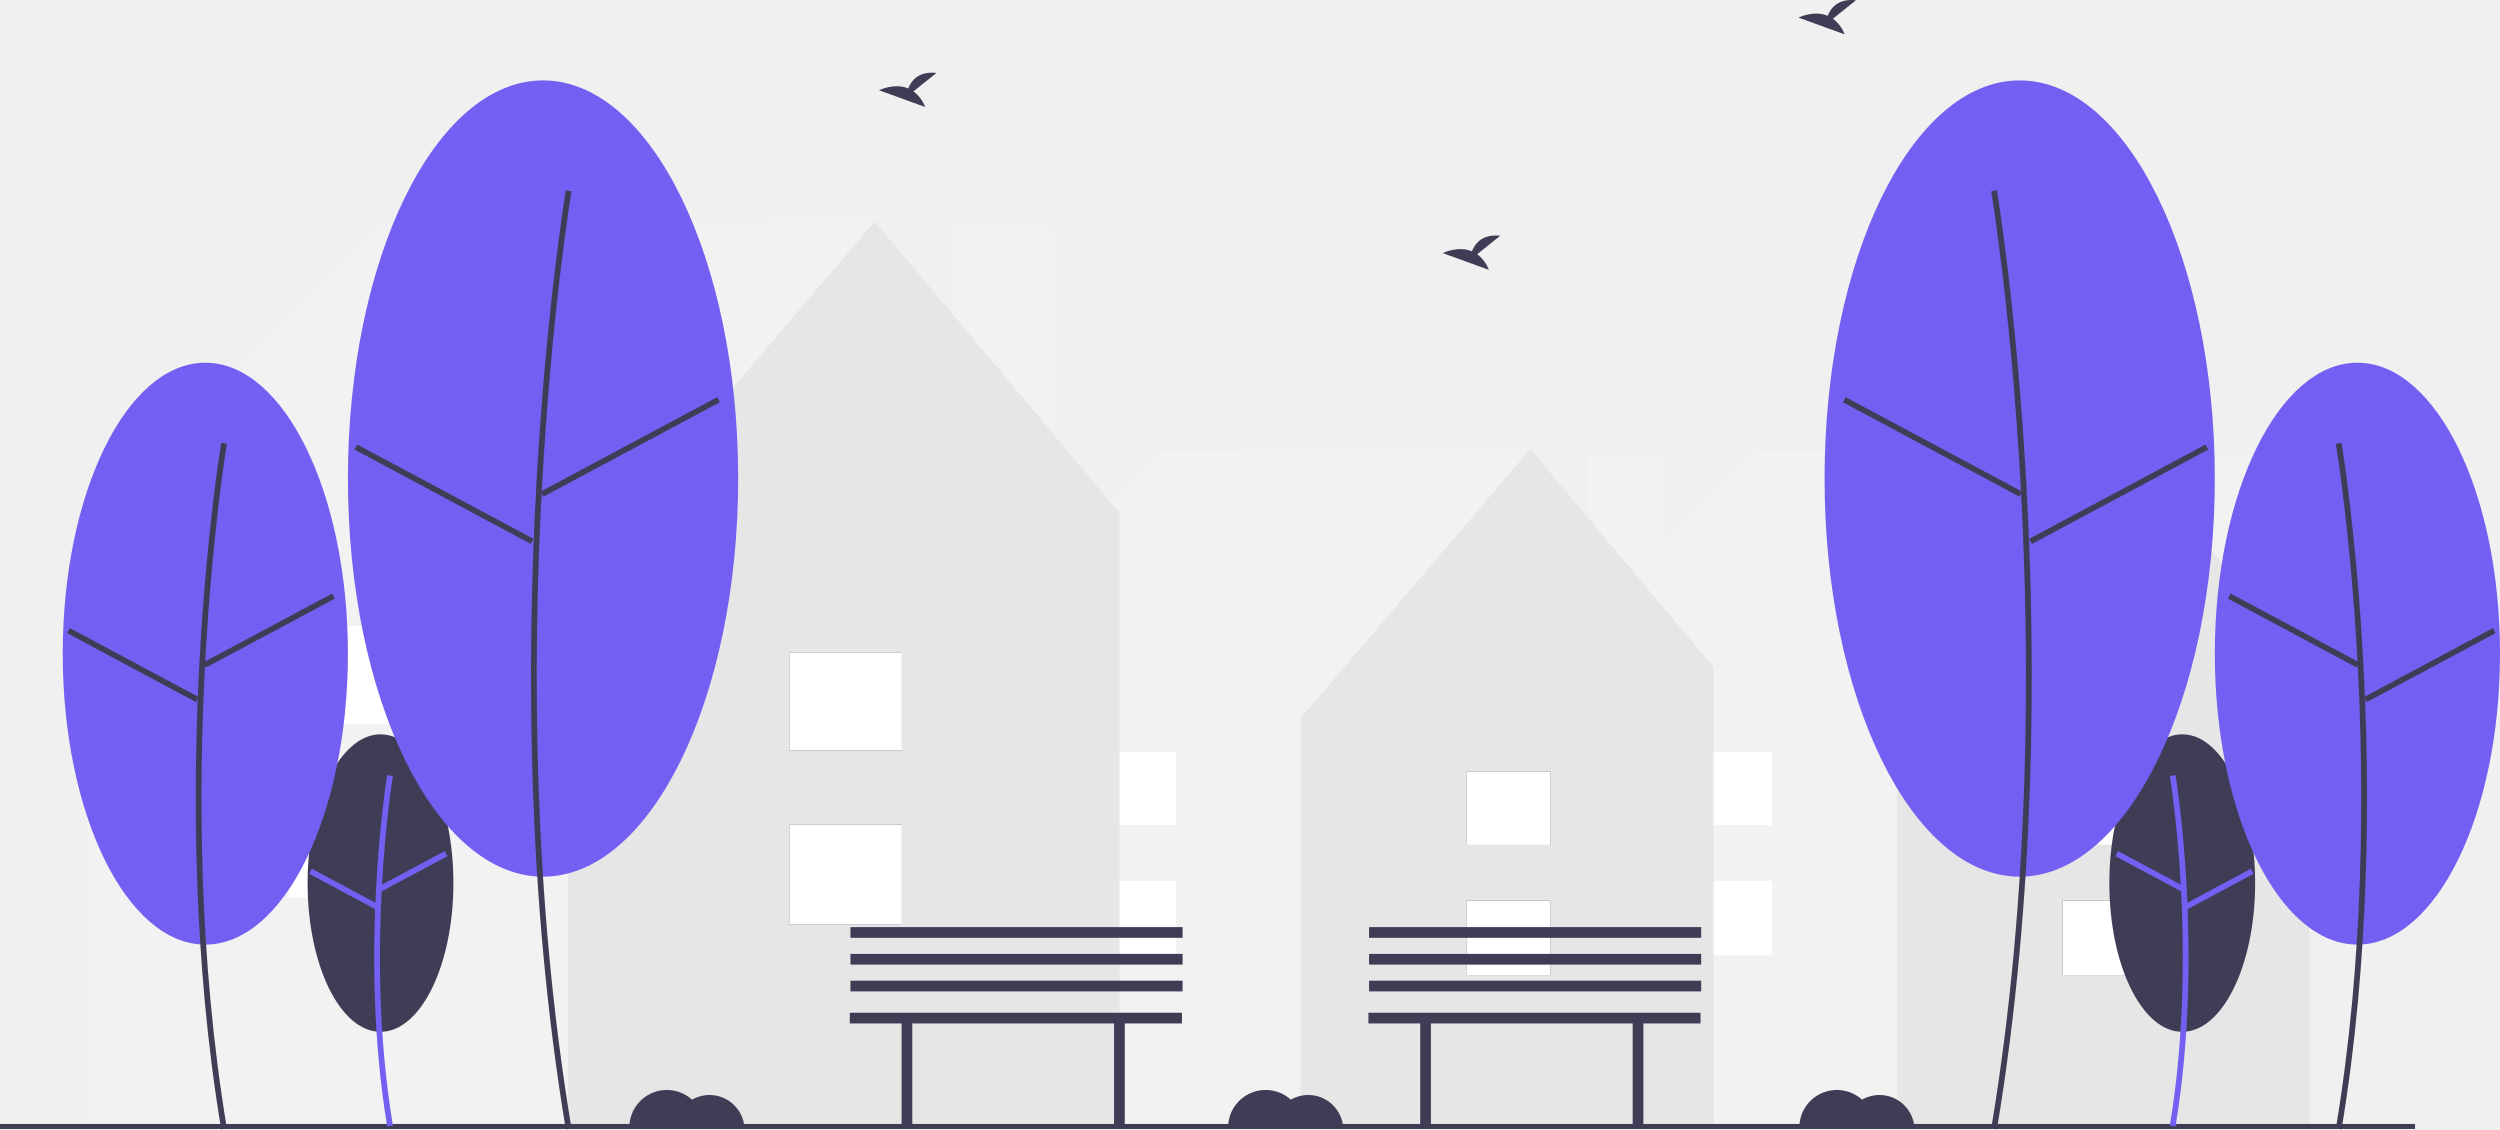
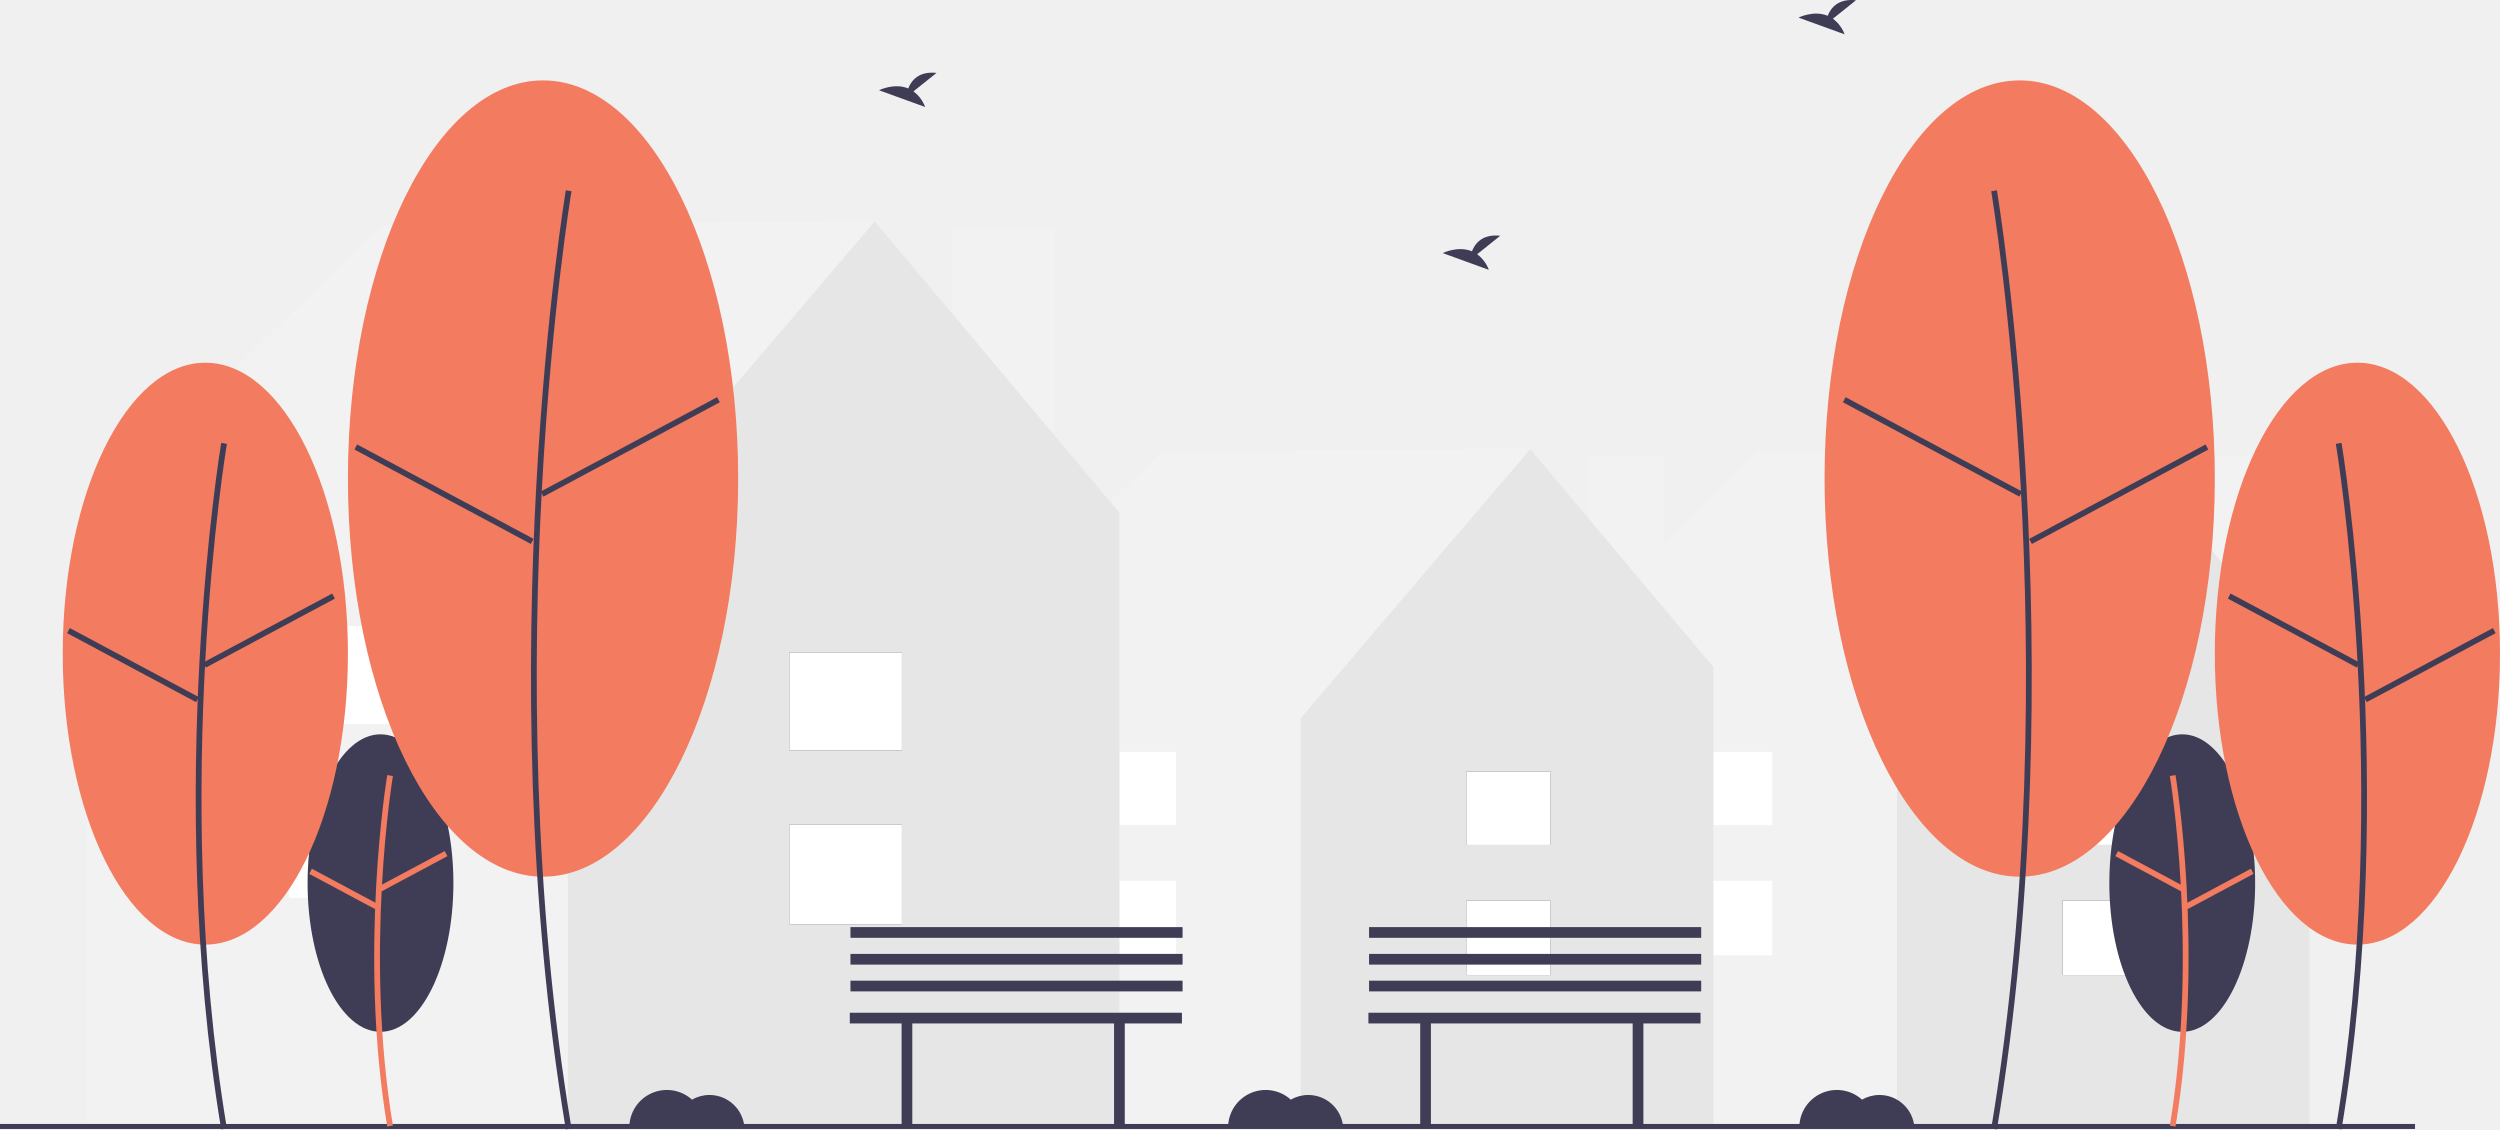
<svg xmlns="http://www.w3.org/2000/svg" id="be3e1a43-0c7b-454d-900a-5620992e061d" data-name="Layer 1" width="997.861" height="450.808" viewBox="0 0 997.861 450.808">
  <rect x="871.992" y="181.558" width="30.159" height="104.398" fill="#f2f2f2" />
  <polygon points="922.068 266.317 848.715 179.052 701.475 180.398 612.156 267.396 613.961 268.556 613.316 268.556 613.316 449.513 921.871 449.513 921.871 268.556 922.068 266.317" fill="#f2f2f2" />
  <polygon points="848.792 179.238 757.154 286.674 757.154 449.513 921.871 449.513 921.871 266.236 848.792 179.238" fill="#e6e6e6" />
  <rect x="823.272" y="359.461" width="33.639" height="29.733" fill="#3f3d56" />
  <rect x="823.272" y="307.996" width="33.639" height="29.262" fill="#3f3d56" />
  <rect x="823.272" y="359.461" width="33.639" height="29.733" fill="#fff" />
  <rect x="823.272" y="307.996" width="33.639" height="29.262" fill="#fff" />
  <rect x="673.777" y="351.571" width="33.639" height="29.733" fill="#fff" />
  <rect x="673.777" y="300.106" width="33.639" height="29.262" fill="#fff" />
  <rect x="633.992" y="181.558" width="30.159" height="104.398" fill="#f2f2f2" />
  <polygon points="684.068 266.317 610.715 179.052 463.475 180.398 374.156 267.396 375.961 268.556 375.316 268.556 375.316 449.513 683.871 449.513 683.871 268.556 684.068 266.317" fill="#f2f2f2" />
  <polygon points="610.792 179.238 519.154 286.674 519.154 449.513 683.871 449.513 683.871 266.236 610.792 179.238" fill="#e6e6e6" />
  <rect x="585.272" y="359.461" width="33.639" height="29.733" fill="#3f3d56" />
  <rect x="585.272" y="307.996" width="33.639" height="29.262" fill="#3f3d56" />
  <rect x="585.272" y="359.461" width="33.639" height="29.733" fill="#fff" />
  <rect x="585.272" y="307.996" width="33.639" height="29.262" fill="#fff" />
  <rect x="435.777" y="351.571" width="33.639" height="29.733" fill="#fff" />
  <rect x="435.777" y="300.106" width="33.639" height="29.262" fill="#fff" />
  <rect x="380.154" y="91.46" width="40.3" height="139.501" fill="#f2f2f2" />
  <polygon points="447.068 204.718 349.051 88.112 152.302 89.91 32.951 206.161 35.362 207.711 34.501 207.711 34.501 449.513 446.804 449.513 446.804 207.711 447.068 204.718" fill="#f2f2f2" />
  <polygon points="349.153 88.36 226.702 231.921 226.702 449.513 446.804 449.513 446.804 204.611 349.153 88.36" fill="#e6e6e6" />
  <rect x="315.053" y="329.181" width="44.95" height="39.731" fill="#3f3d56" />
  <rect x="315.053" y="260.412" width="44.95" height="39.101" fill="#3f3d56" />
  <rect x="315.053" y="329.181" width="44.95" height="39.731" fill="#fff" />
  <rect x="315.053" y="260.412" width="44.95" height="39.101" fill="#fff" />
  <rect x="115.29" y="318.639" width="44.95" height="39.731" fill="#fff" />
  <rect x="115.29" y="249.869" width="44.95" height="39.101" fill="#fff" />
  <rect y="448.62" width="963.951" height="2" fill="#3f3d56" />
  <ellipse cx="151.872" cy="352.472" rx="29.099" ry="59.374" fill="#3f3d56" />
-   <path d="M255.629,674.254c-11.655-69.925-.117-139.598.001-140.293l2.267.384c-.117.692-11.588,69.998.001,139.532Z" transform="translate(-101.0694 -224.5959)" fill="#7360f2" />
-   <rect x="251.026" y="571.202" width="29.841" height="2.3" transform="translate(-339.5816 -31.50095) rotate(-28.1416)" fill="#7360f2" />
-   <rect x="237.023" y="564.485" width="2.3" height="29.842" transform="translate(-486.1247 291.3715) rotate(-61.84204)" fill="#7360f2" />
-   <ellipse cx="81.955" cy="260.903" rx="56.915" ry="116.129" fill="#7360f2" />
+   <path d="M255.629,674.254c-11.655-69.925-.117-139.598.001-140.293l2.267.384c-.117.692-11.588,69.998.001,139.532Z" transform="translate(-101.0694 -224.5959)" fill="#f27b60" />
+   <rect x="251.026" y="571.202" width="29.841" height="2.3" transform="translate(-339.5816 -31.50095) rotate(-28.1416)" fill="#f27b60" />
+   <rect x="237.023" y="564.485" width="2.3" height="29.842" transform="translate(-486.1247 291.3715) rotate(-61.84204)" fill="#f27b60" />
+   <ellipse cx="81.955" cy="260.903" rx="56.915" ry="116.129" fill="#f27b60" />
  <path d="M189.364,675.404c-22.765-136.585-.23-272.673.001-274.032l2.267.384c-.23,1.355-22.698,137.077.001,273.271Z" transform="translate(-101.0694 -224.5959)" fill="#3f3d56" />
  <rect x="179.276" y="475.125" width="58.368" height="2.3" transform="translate(-301.0624 -69.97216) rotate(-28.1416)" fill="#3f3d56" />
  <rect x="152.989" y="460.889" width="2.3" height="58.368" transform="translate(-451.7425 170.111) rotate(-61.84258)" fill="#3f3d56" />
-   <ellipse cx="216.754" cy="191.008" rx="77.883" ry="158.914" fill="#7360f2" />
+   <ellipse cx="216.754" cy="191.008" rx="77.883" ry="158.914" fill="#f27b60" />
  <path d="M326.916,675.404c-31.14-186.837-.314-372.992.001-374.851l2.267.384c-.314,1.855-31.074,187.644.001,374.089Z" transform="translate(-101.0694 -224.5959)" fill="#3f3d56" />
  <rect x="312.694" y="401.831" width="79.871" height="2.3" transform="translate(-249.45 -10.63875) rotate(-28.1416)" fill="#3f3d56" />
  <rect x="277.146" y="381.926" width="2.3" height="79.871" transform="translate(-326.0358 243.5579) rotate(-61.84329)" fill="#3f3d56" />
  <ellipse cx="871.029" cy="352.472" rx="29.099" ry="59.374" fill="#3f3d56" />
-   <path d="M969.412,674.254c11.655-69.925.117-139.598-.001-140.293l-2.267.384c.117.692,11.588,69.998-.001,139.532Z" transform="translate(-101.0694 -224.5959)" fill="#7360f2" />
-   <rect x="957.944" y="557.431" width="2.3" height="29.841" transform="translate(-99.02545 923.5193) rotate(-61.8584)" fill="#7360f2" />
-   <rect x="971.946" y="578.256" width="29.842" height="2.3" transform="translate(-257.6977 309.6834) rotate(-28.15796)" fill="#7360f2" />
-   <ellipse cx="940.946" cy="260.903" rx="56.915" ry="116.129" fill="#7360f2" />
+   <path d="M969.412,674.254c11.655-69.925.117-139.598-.001-140.293l-2.267.384c.117.692,11.588,69.998-.001,139.532Z" transform="translate(-101.0694 -224.5959)" fill="#f27b60" />
+   <rect x="957.944" y="557.431" width="2.3" height="29.841" transform="translate(-99.02545 923.5193) rotate(-61.8584)" fill="#f27b60" />
+   <rect x="971.946" y="578.256" width="29.842" height="2.3" transform="translate(-257.6977 309.6834) rotate(-28.15796)" fill="#f27b60" />
+   <ellipse cx="940.946" cy="260.903" rx="56.915" ry="116.129" fill="#f27b60" />
  <path d="M1035.676,675.404c22.765-136.585.23-272.673-.001-274.032l-2.267.384c.23,1.355,22.698,137.077-.001,273.271Z" transform="translate(-101.0694 -224.5959)" fill="#3f3d56" />
  <rect x="1015.43" y="447.091" width="2.3" height="58.368" transform="translate(16.06635 923.4476) rotate(-61.8584)" fill="#3f3d56" />
  <rect x="1041.717" y="488.923" width="58.368" height="2.3" transform="translate(-205.5961 338.7557) rotate(-28.15742)" fill="#3f3d56" />
-   <ellipse cx="806.148" cy="191.008" rx="77.883" ry="158.914" fill="#7360f2" />
+   <ellipse cx="806.148" cy="191.008" rx="77.883" ry="158.914" fill="#f27b60" />
  <path d="M898.124,675.404c31.14-186.837.314-372.992-.001-374.851l-2.267.384c.314,1.855,31.074,187.644-.001,374.089Z" transform="translate(-101.0694 -224.5959)" fill="#3f3d56" />
  <rect x="871.261" y="363.045" width="2.3" height="79.871" transform="translate(4.52428 757.5963) rotate(-61.8584)" fill="#3f3d56" />
  <rect x="906.809" y="420.712" width="79.871" height="2.3" transform="translate(-188.1019 272.0814) rotate(-28.15671)" fill="#3f3d56" />
  <path d="M690.674,326.062l9.206-7.363c-7.151-.789-10.09,3.111-11.292,6.198-5.587-2.32-11.669.72-11.669.72l18.419,6.687A13.938,13.938,0,0,0,690.674,326.062Z" transform="translate(-101.0694 -224.5959)" fill="#3f3d56" />
  <path d="M465.674,261.062l9.206-7.363c-7.151-.789-10.09,3.111-11.292,6.198-5.587-2.32-11.669.72-11.669.72l18.419,6.687A13.938,13.938,0,0,0,465.674,261.062Z" transform="translate(-101.0694 -224.5959)" fill="#3f3d56" />
  <path d="M832.674,232.062l9.206-7.363c-7.151-.789-10.09,3.111-11.292,6.198-5.587-2.32-11.669.72-11.669.72l18.419,6.687A13.938,13.938,0,0,0,832.674,232.062Z" transform="translate(-101.0694 -224.5959)" fill="#3f3d56" />
  <path d="M851.26,661.648a13.918,13.918,0,0,0-6.97,1.87A14.982,14.982,0,0,0,819.26,674.648h45.95A13.99,13.99,0,0,0,851.26,661.648Z" transform="translate(-101.0694 -224.5959)" fill="#3f3d56" />
  <path d="M384.26,661.648a13.918,13.918,0,0,0-6.97,1.87A14.982,14.982,0,0,0,352.26,674.648h45.95A13.99,13.99,0,0,0,384.26,661.648Z" transform="translate(-101.0694 -224.5959)" fill="#3f3d56" />
  <path d="M623.26,661.648a13.918,13.918,0,0,0-6.97,1.87A14.982,14.982,0,0,0,591.26,674.648h45.95A13.99,13.99,0,0,0,623.26,661.648Z" transform="translate(-101.0694 -224.5959)" fill="#3f3d56" />
  <polygon points="471.759 404.228 339.191 404.228 339.191 408.504 359.866 408.504 359.866 449.13 364.142 449.13 364.142 408.504 444.669 408.504 444.669 449.13 448.946 449.13 448.946 408.504 471.759 408.504 471.759 404.228" fill="#3f3d56" />
  <rect x="339.452" y="391.434" width="132.568" height="4.276" fill="#3f3d56" />
  <rect x="339.452" y="380.743" width="132.568" height="4.276" fill="#3f3d56" />
  <rect x="339.452" y="370.052" width="132.568" height="4.276" fill="#3f3d56" />
  <polygon points="678.759 404.228 546.191 404.228 546.191 408.504 566.866 408.504 566.866 449.13 571.142 449.13 571.142 408.504 651.669 408.504 651.669 449.13 655.946 449.13 655.946 408.504 678.759 408.504 678.759 404.228" fill="#3f3d56" />
  <rect x="546.452" y="391.434" width="132.568" height="4.276" fill="#3f3d56" />
  <rect x="546.452" y="380.743" width="132.568" height="4.276" fill="#3f3d56" />
  <rect x="546.452" y="370.052" width="132.568" height="4.276" fill="#3f3d56" />
</svg>
